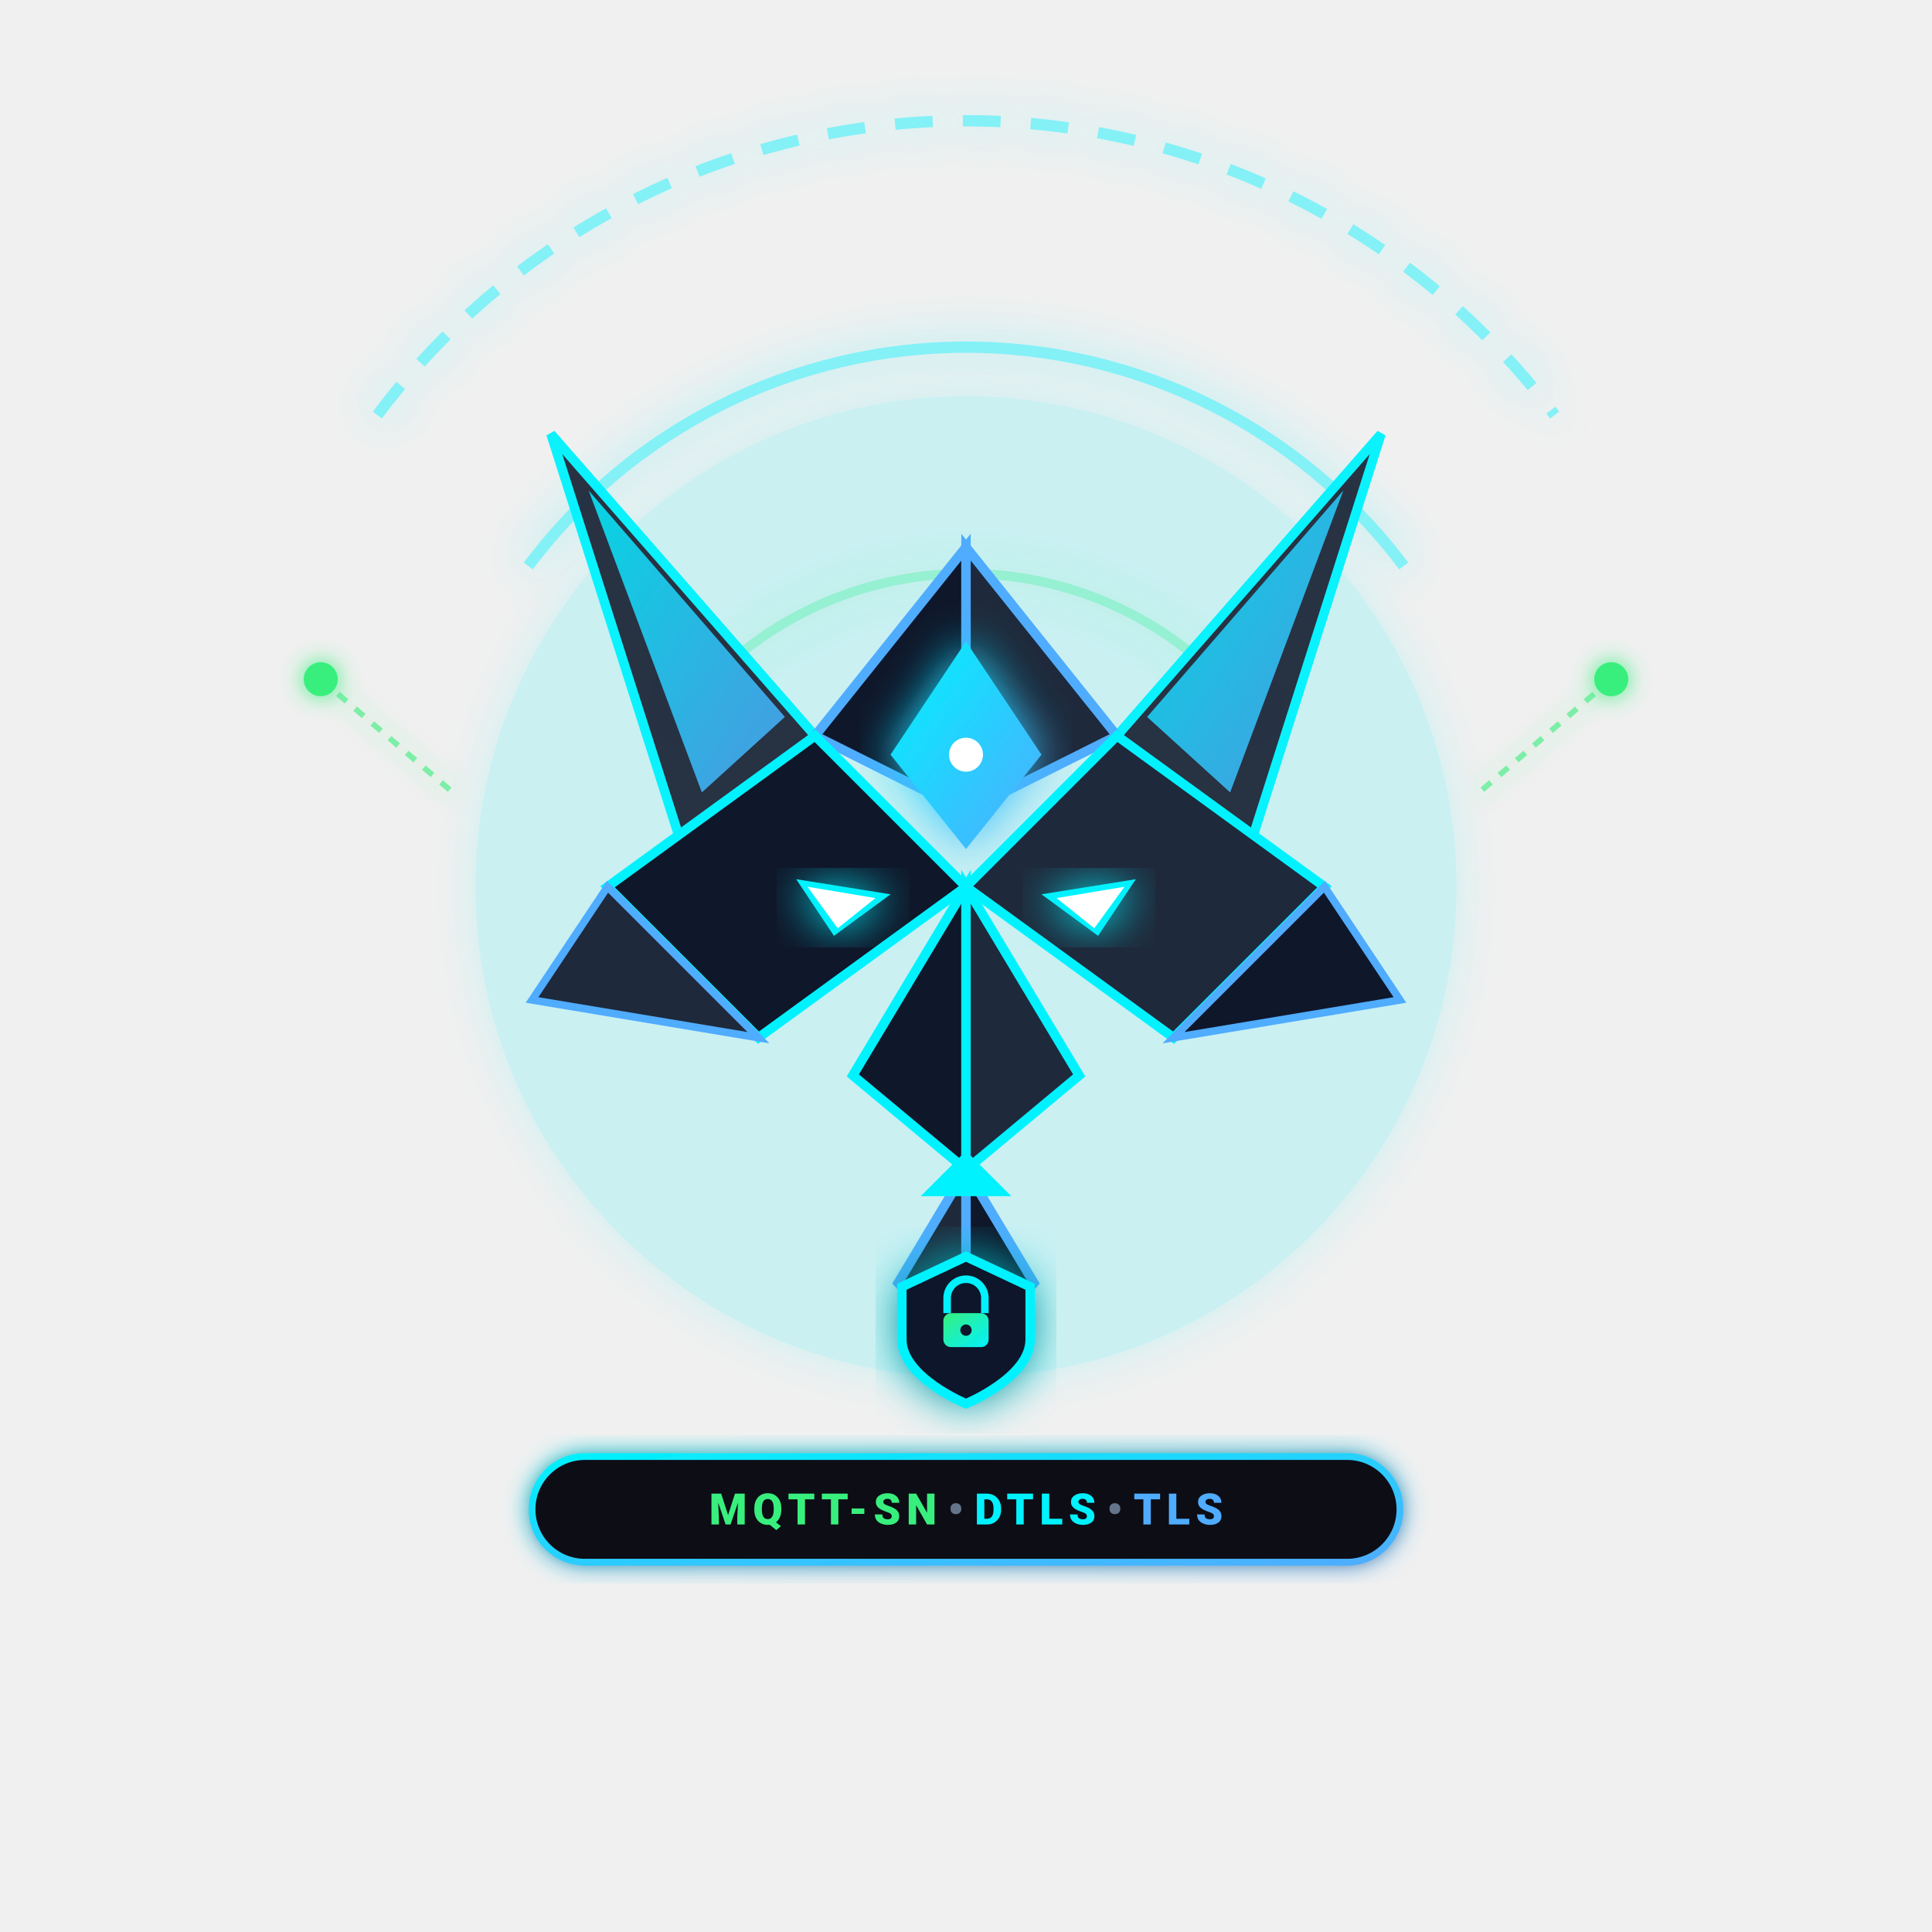
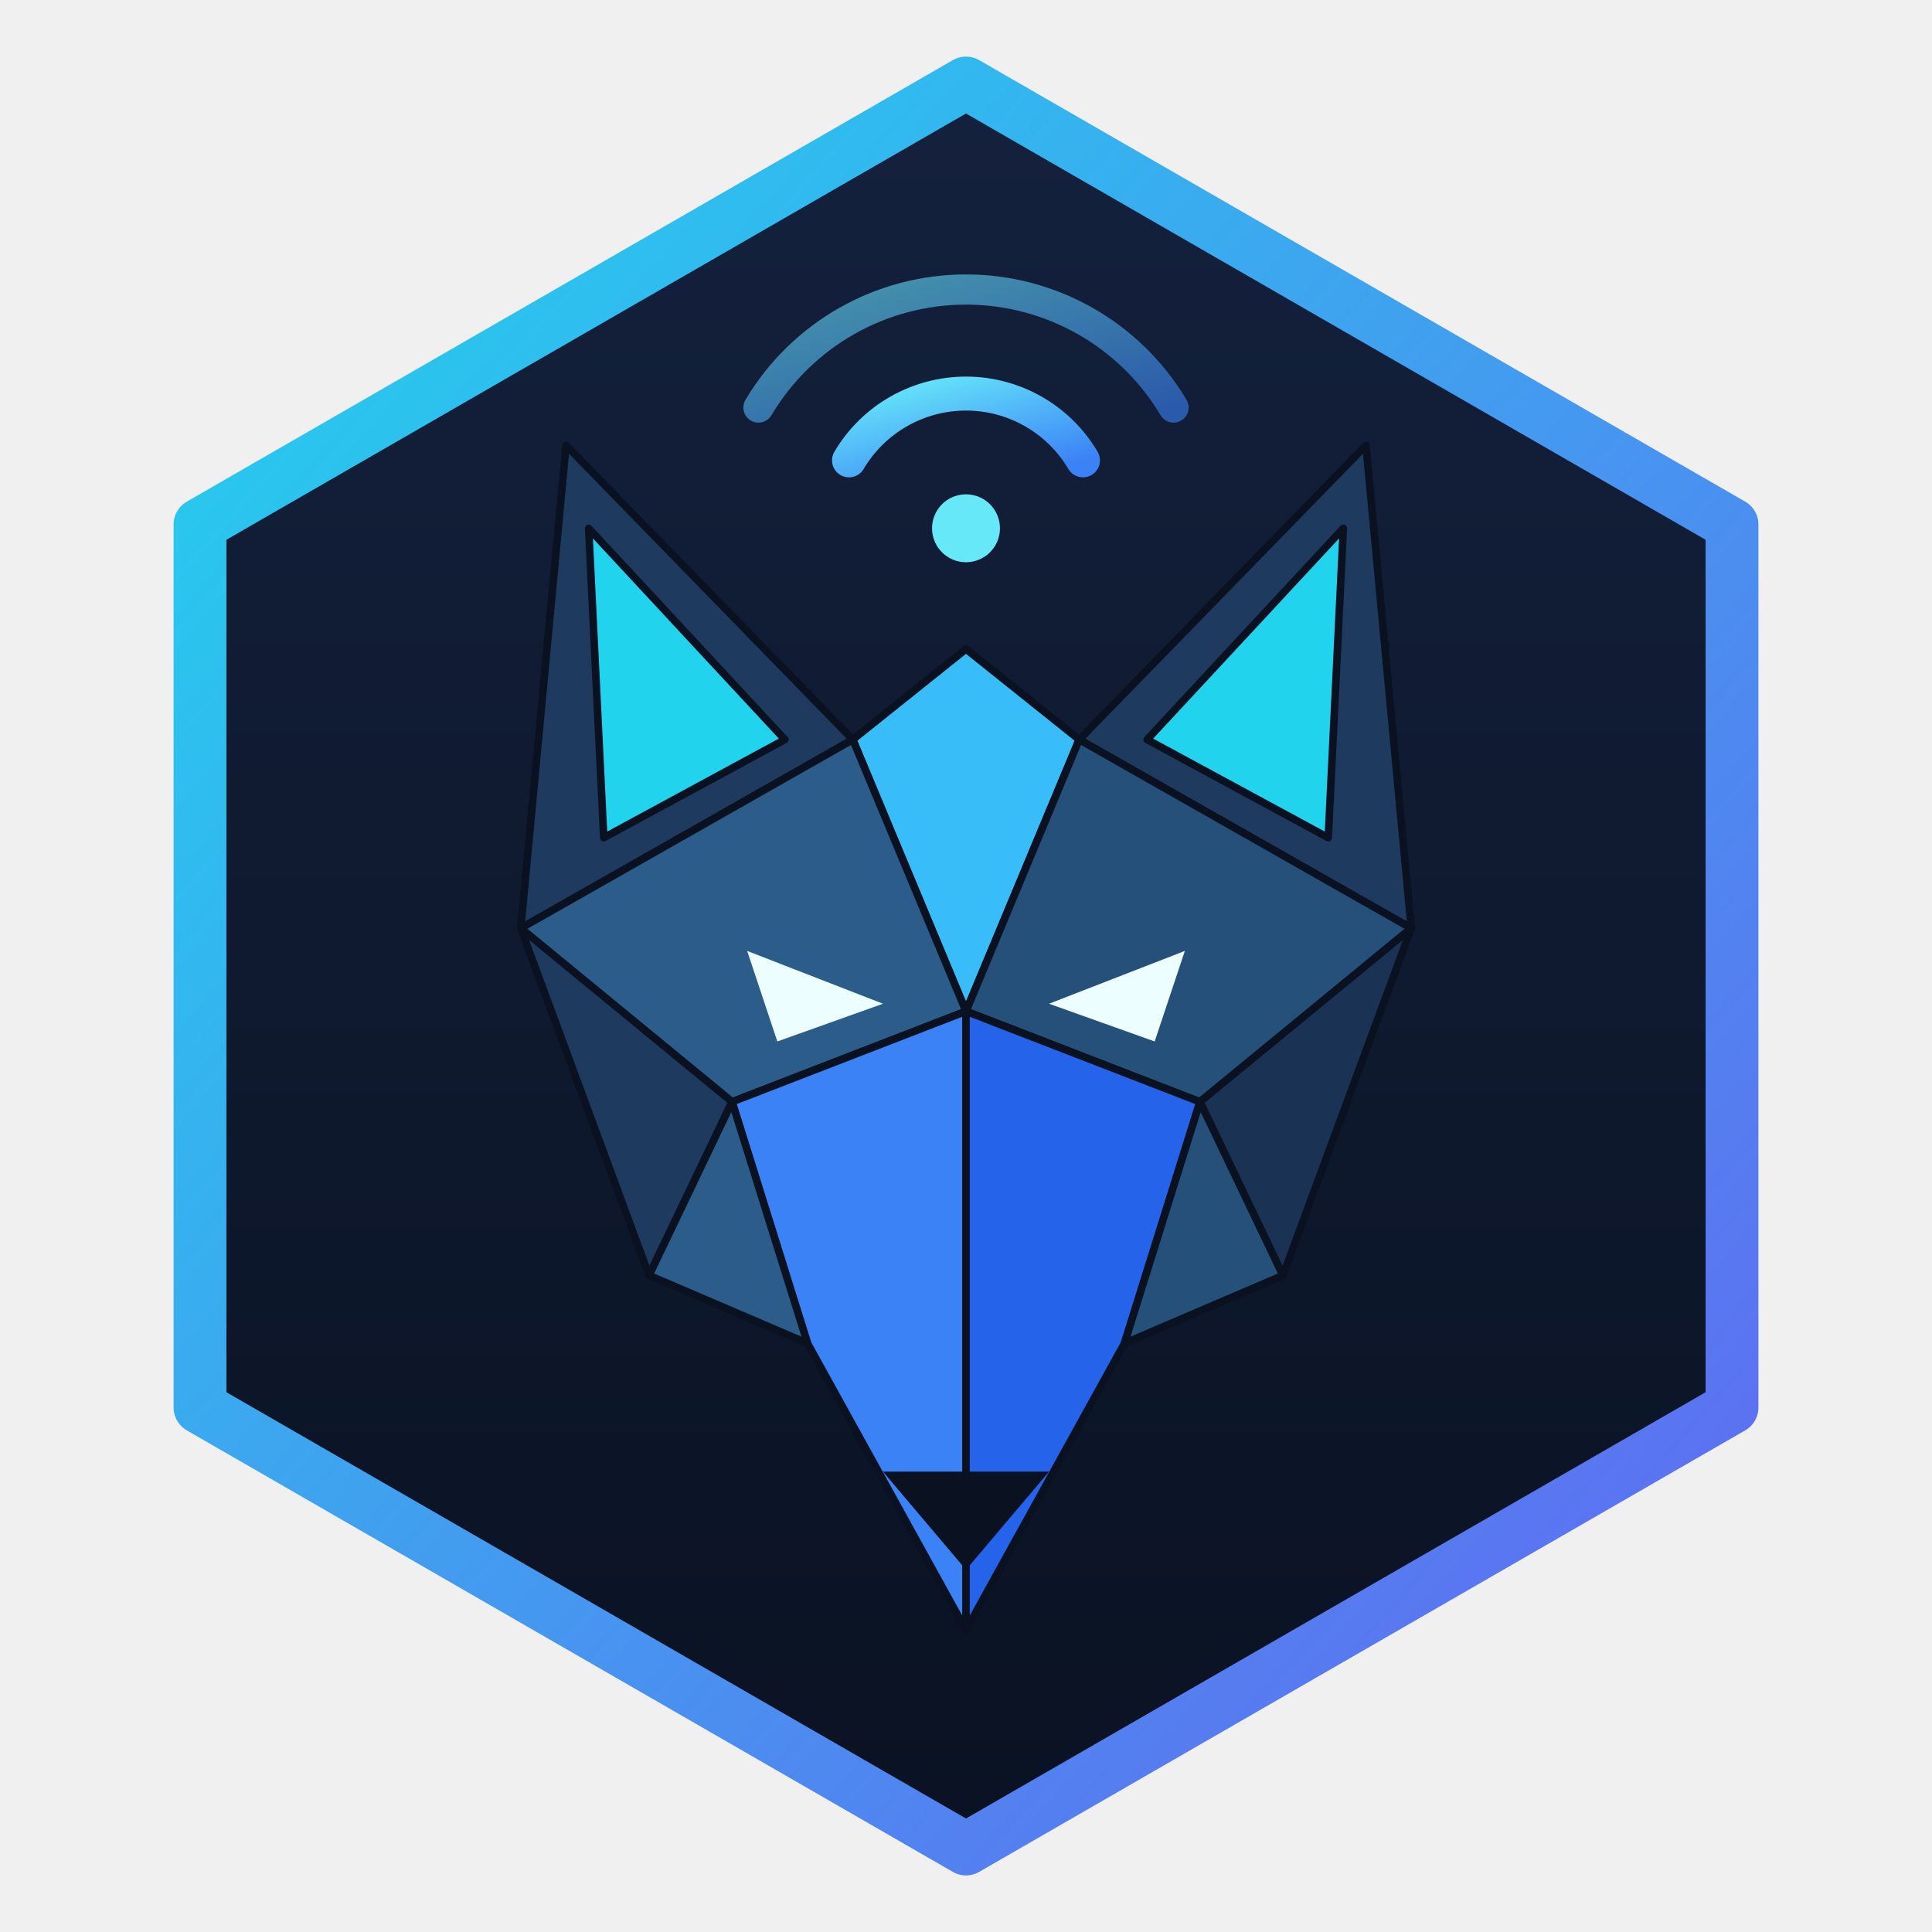
- <svg xmlns="http://www.w3.org/2000/svg" viewBox="0 0 512 512" width="100%" height="100%">
+ <svg xmlns="http://www.w3.org/2000/svg" viewBox="0 0 512 512" width="512" height="512" role="img" aria-labelledby="title">
  <defs>
-     <linearGradient id="wolf-neon" x1="0%" y1="0%" x2="100%" y2="100%">
-       <stop offset="0%" stop-color="#00F2FE" />
-       <stop offset="100%" stop-color="#4FACFE" />
+     <linearGradient id="shield-fill" x1="0" y1="0" x2="0" y2="1">
+       <stop offset="0" stop-color="#14213D" />
+       <stop offset="1" stop-color="#0A1222" />
    </linearGradient>
-     <linearGradient id="sn-wireless" x1="0%" y1="0%" x2="100%" y2="100%">
-       <stop offset="0%" stop-color="#38EF7D" />
-       <stop offset="100%" stop-color="#00F2FE" />
+     <linearGradient id="shield-edge" x1="0" y1="0" x2="1" y2="1">
+       <stop offset="0" stop-color="#22D3EE" />
+       <stop offset="1" stop-color="#6366F1" />
    </linearGradient>
-     <linearGradient id="dtls-shield" x1="0%" y1="0%" x2="0%" y2="100%">
-       <stop offset="0%" stop-color="#0F172A" />
-       <stop offset="100%" stop-color="#0B132B" />
+     <linearGradient id="accent" x1="0" y1="0" x2="1" y2="1">
+       <stop offset="0" stop-color="#67E8F9" />
+       <stop offset="1" stop-color="#3B82F6" />
    </linearGradient>
-     <filter id="icon-glow" x="-20%" y="-20%" width="140%" height="140%">
-       <feGaussianBlur stdDeviation="6" result="blur" />
-       <feComposite in="SourceGraphic" in2="blur" operator="over" />
-     </filter>
-     <filter id="soft-glow" x="-20%" y="-20%" width="140%" height="140%">
-       <feGaussianBlur stdDeviation="3" result="blur" />
-       <feComposite in="SourceGraphic" in2="blur" operator="over" />
-     </filter>
  </defs>
-   <g opacity="0.45" stroke="#00F2FE" stroke-width="3" fill="none" filter="url(#icon-glow)">
-     <path d="M 100,110 A 195,195 0 0,1 412,110" stroke-dasharray="10,8" />
-     <path d="M 140,150 A 145,145 0 0,1 372,150" stroke-width="3" />
-     <path d="M 180,190 A 95,95 0 0,1 332,190" stroke-width="2.5" stroke="#38EF7D" opacity="0.7" />
+   <path d="M256 22 L459 139 L459 373 L256 490 L53 373 L53 139 Z" fill="url(#shield-fill)" stroke="url(#shield-edge)" stroke-width="14" stroke-linejoin="round" />
+   <g fill="none" stroke="url(#accent)" stroke-linecap="round">
+     <path d="M225 122 A36 36 0 0 1 287 122" stroke-width="9" />
+     <path d="M201 108 A64 64 0 0 1 311 108" stroke-width="8" opacity="0.6" />
  </g>
-   <g filter="url(#soft-glow)">
-     <circle cx="85" cy="180" r="4.5" fill="#38EF7D" />
-     <line x1="85" y1="180" x2="120" y2="210" stroke="#38EF7D" stroke-width="1.5" stroke-dasharray="3,3" opacity="0.6" />
-     <circle cx="427" cy="180" r="4.5" fill="#38EF7D" />
-     <line x1="427" y1="180" x2="392" y2="210" stroke="#38EF7D" stroke-width="1.5" stroke-dasharray="3,3" opacity="0.6" />
+   <circle cx="256" cy="140" r="9" fill="#67E8F9" />
+   <g stroke="#0A1222" stroke-width="2" stroke-linejoin="round">
+     <polygon points="150,118 226,196 138,246" fill="#1E3A5F" />
+     <polygon points="156,140 208,196 160,222" fill="#22D3EE" />
+     <polygon points="362,118 286,196 374,246" fill="#1E3A5F" />
+     <polygon points="356,140 304,196 352,222" fill="#22D3EE" />
+     <polygon points="226,196 256,172 286,196 256,268" fill="#38BDF8" />
+     <polygon points="138,246 226,196 256,268 194,292" fill="#2B5C8A" />
+     <polygon points="374,246 286,196 256,268 318,292" fill="#24507A" />
+     <polygon points="138,246 194,292 172,338" fill="#1E3A5F" />
+     <polygon points="374,246 318,292 340,338" fill="#1A3354" />
+     <polygon points="194,292 256,268 256,432 214,356" fill="#3B82F6" />
+     <polygon points="318,292 256,268 256,432 298,356" fill="#2563EB" />
+     <polygon points="172,338 194,292 214,356" fill="#2B5C8A" />
+     <polygon points="340,338 318,292 298,356" fill="#24507A" />
  </g>
-   <g transform="translate(256, 245)">
-     <circle cx="0" cy="-10" r="130" fill="#00F2FE" opacity="0.16" filter="url(#icon-glow)" />
-     <polygon points="-110,-130 -40,-50 -75,-20" fill="#1e293b" stroke="#00F2FE" stroke-width="2.5" opacity="0.95" />
-     <polygon points="-100,-115 -48,-55 -70,-35" fill="url(#wolf-neon)" opacity="0.85" />
-     <polygon points="110,-130 40,-50 75,-20" fill="#1e293b" stroke="#00F2FE" stroke-width="2.5" opacity="0.95" />
-     <polygon points="100,-115 48,-55 70,-35" fill="url(#wolf-neon)" opacity="0.85" />
-     <polygon points="0,-100 -40,-50 0,-30" fill="#0f172a" stroke="#4FACFE" stroke-width="2.5" />
-     <polygon points="0,-100 40,-50 0,-30" fill="#1e293b" stroke="#4FACFE" stroke-width="2.5" />
-     <polygon points="0,-75 -20,-45 0,-20 20,-45" fill="url(#wolf-neon)" filter="url(#icon-glow)" />
-     <circle cx="0" cy="-45" r="4.5" fill="#ffffff" />
-     <polygon points="-40,-50 -95,-10 -55,30 0,-10" fill="#0f172a" stroke="#00F2FE" stroke-width="2.5" />
-     <polygon points="-95,-10 -115,20 -55,30" fill="#1e293b" stroke="#4FACFE" stroke-width="2" />
-     <polygon points="40,-50 95,-10 55,30 0,-10" fill="#1e293b" stroke="#00F2FE" stroke-width="2.5" />
-     <polygon points="95,-10 115,20 55,30" fill="#0f172a" stroke="#4FACFE" stroke-width="2" />
-     <polygon points="-45,-12 -20,-8 -35,3" fill="#00F2FE" filter="url(#icon-glow)" />
-     <polygon points="-42,-10 -24,-7 -34,1" fill="#FFFFFF" />
-     <polygon points="45,-12 20,-8 35,3" fill="#00F2FE" filter="url(#icon-glow)" />
-     <polygon points="42,-10 24,-7 34,1" fill="#FFFFFF" />
-     <polygon points="0,-10 -30,40 0,65" fill="#0f172a" stroke="#00F2FE" stroke-width="2.5" />
-     <polygon points="0,-10 30,40 0,65" fill="#1e293b" stroke="#00F2FE" stroke-width="2.5" />
-     <polygon points="0,65 -18,95 0,115" fill="#1e293b" stroke="#4FACFE" stroke-width="2.5" />
-     <polygon points="0,65 18,95 0,115" fill="#0f172a" stroke="#4FACFE" stroke-width="2.5" />
-     <polygon points="0,60 -12,72 12,72" fill="#00F2FE" />
-     <g transform="translate(0, 102)" filter="url(#icon-glow)">
-       <path d="M 0,-14 L 17,-6 L 17,8 C 17,18 0,25 0,25 C 0,25 -17,18 -17,8 L -17,-6 Z" fill="url(#dtls-shield)" stroke="#00F2FE" stroke-width="2.5" />
-       <path d="M -5,1 L -5,-3 A 5,5 0 0,1 5,-3 L 5,1" fill="none" stroke="#00F2FE" stroke-width="2" />
-       <rect x="-6" y="1" width="12" height="9" rx="2" fill="url(#sn-wireless)" />
-       <circle cx="0" cy="5.5" r="1.5" fill="#0B132B" />
-     </g>
-     <g transform="translate(0, 155)">
-       <rect x="-115" y="-14" width="230" height="28" rx="14" fill="#090E17" stroke="url(#wolf-neon)" stroke-width="1.8" filter="url(#soft-glow)" />
-       <text x="0" y="4" text-anchor="middle" font-family="-apple-system, BlinkMacSystemFont, 'Segoe UI', Roboto, 'Inter', monospace" font-size="11.5" font-weight="900" letter-spacing="1.5" fill="#FFFFFF">
-         <tspan fill="#38EF7D">MQTT-SN</tspan>
-         <tspan fill="#64748B"> • </tspan>
-         <tspan fill="#00F2FE">DTLS</tspan>
-         <tspan fill="#64748B"> • </tspan>
-         <tspan fill="#4FACFE">TLS</tspan>
-       </text>
-     </g>
-   </g>
+   <polygon points="198,252 234,266 206,276" fill="#ECFEFF" />
+   <polygon points="314,252 278,266 306,276" fill="#ECFEFF" />
+   <polygon points="234,390 278,390 256,416" fill="#0A1222" />
</svg>
